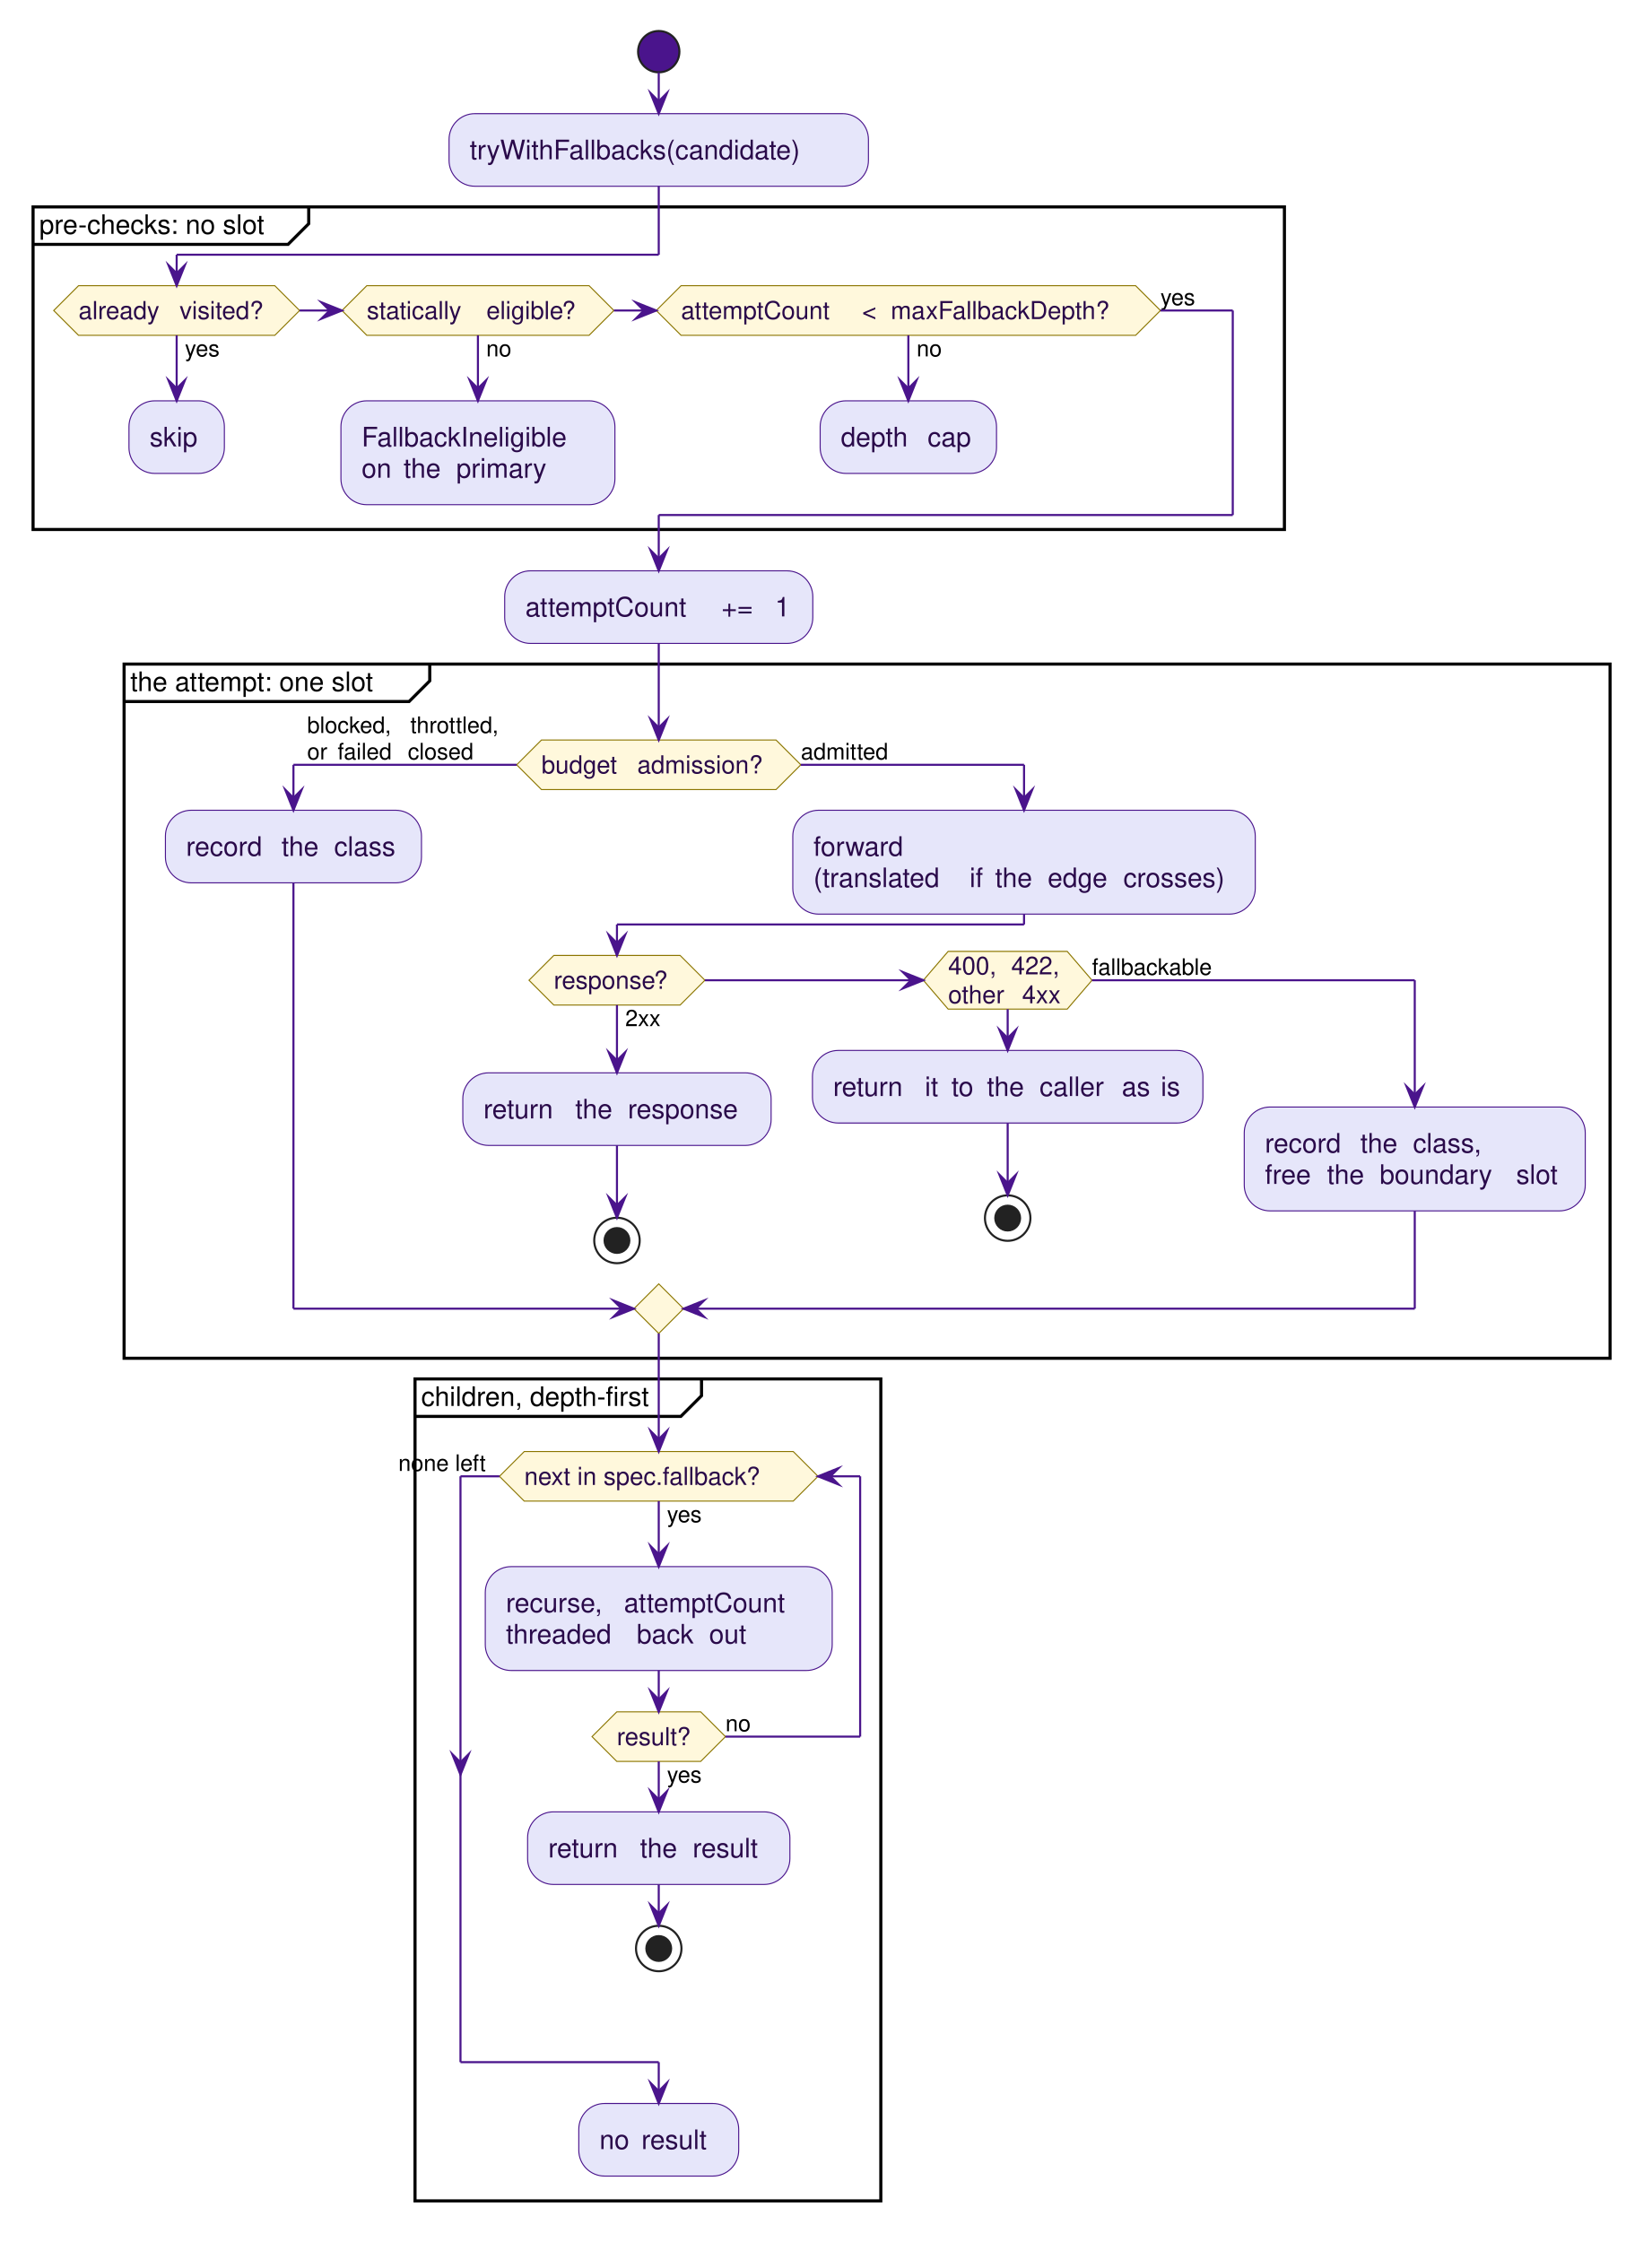
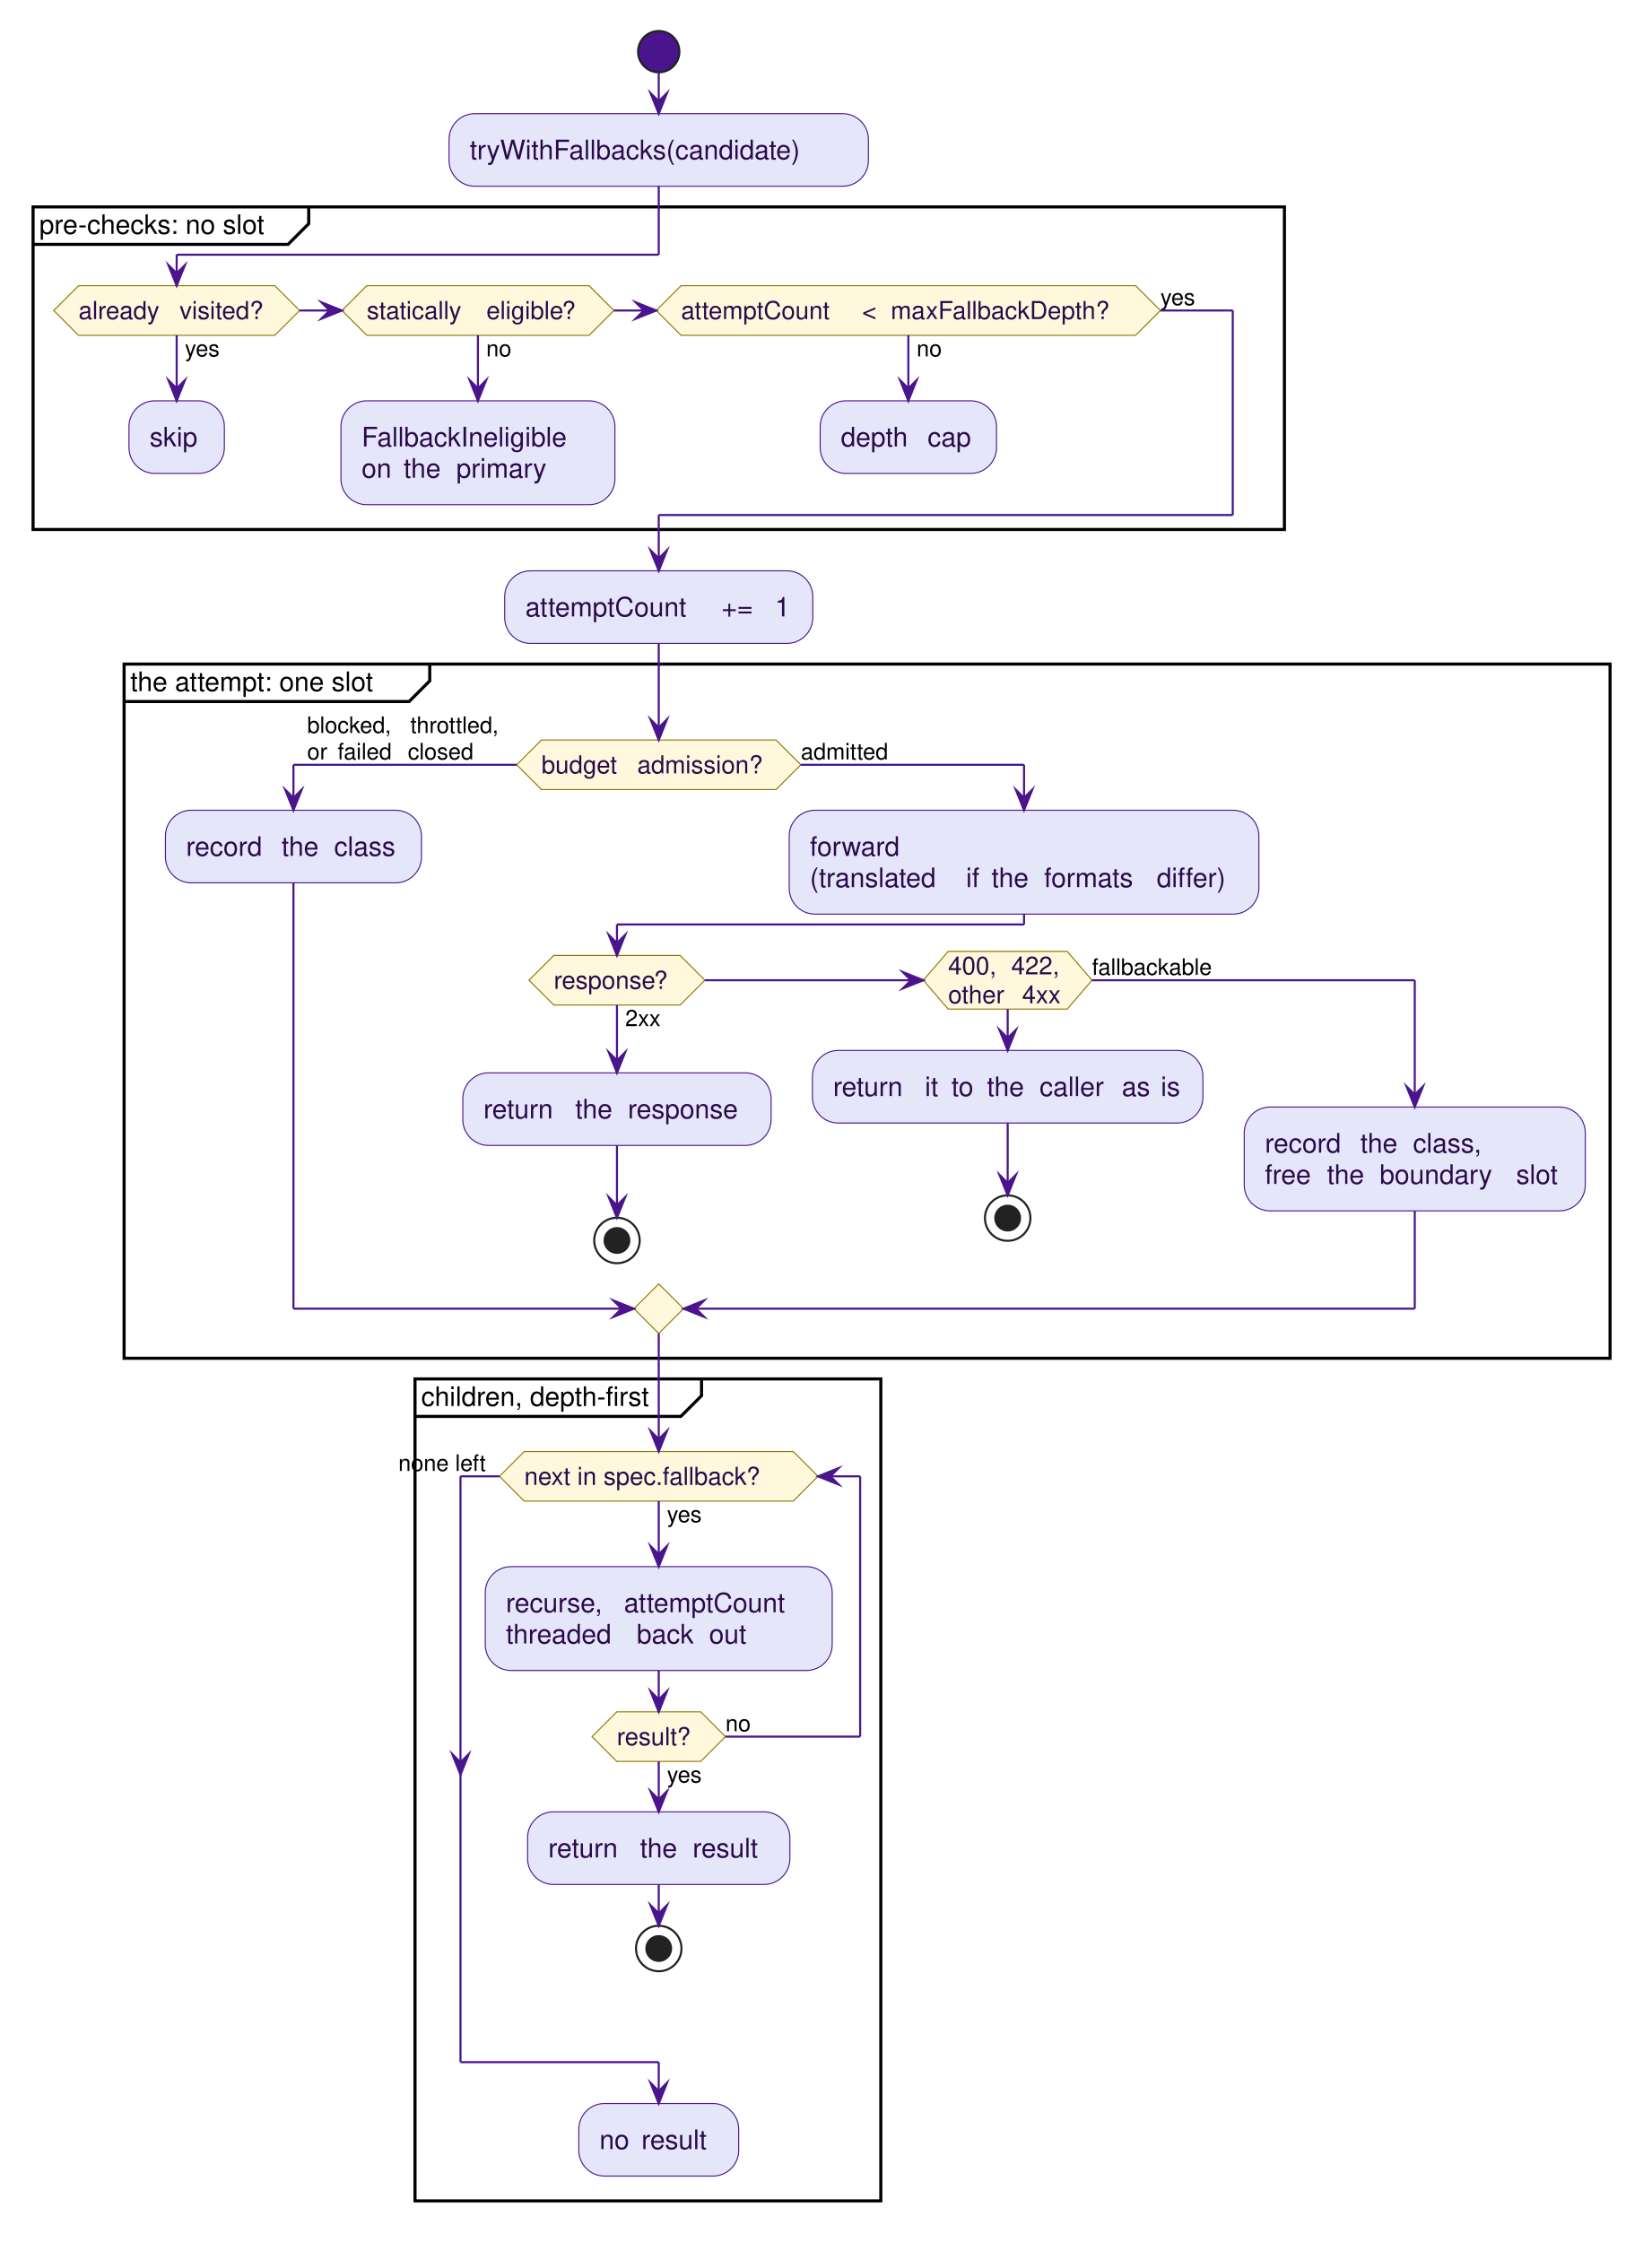
<svg xmlns="http://www.w3.org/2000/svg" contentStyleType="text/css" data-diagram-type="ACTIVITY" height="1085px" preserveAspectRatio="none" style="width:799px;height:1085px;" version="1.1" viewBox="0 0 799 1085" width="799px" zoomAndPan="magnify">
  <defs />
  <g>
    <ellipse cx="318.776" cy="25" fill="#4A148C" rx="10" ry="10" style="stroke:#222222;stroke-width:1;" />
    <rect fill="#E6E6FA" height="35.133" rx="12.5" ry="12.5" style="stroke:#4A148C;stroke-width:0.5;" width="202.946" x="217.304" y="55" />
    <text fill="#2A0A4A" font-family="Helvetica" font-size="13" lengthAdjust="spacing" textLength="182.946" x="227.304" y="77.067">tryWithFallbacks(candidate)</text>
    <rect fill="none" height="156.109" style="stroke:#000000;stroke-width:1.5;" width="605.553" x="16" y="100.133" />
    <path d="M149.392,100.133 L149.392,108.266 L139.392,118.266 L16,118.266" fill="none" style="stroke:#000000;stroke-width:1.5;" />
    <text fill="#000000" font-family="Helvetica" font-size="13" lengthAdjust="spacing" textLength="123.392" x="19" y="113.2">pre-checks: no slot</text>
    <polygon fill="#FFF8DC" points="38,138.266,132.986,138.266,144.986,150.266,132.986,162.266,38,162.266,26,150.266,38,138.266" style="stroke:#8B7500;stroke-width:0.5;stroke-linejoin:miter;stroke-miterlimit:10;" />
    <text fill="#000000" font-family="Helvetica" font-size="11" lengthAdjust="spacing" textLength="19.008" x="89.493" y="172.476">yes</text>
    <text fill="#2A0A4A" font-family="Helvetica" font-size="12" lengthAdjust="spacing" textLength="45.076" x="38" y="154.42">already</text>
    <text fill="#2A0A4A" font-family="Helvetica" font-size="12" lengthAdjust="spacing" textLength="3.814" x="83.076" y="154.42"> </text>
    <text fill="#2A0A4A" font-family="Helvetica" font-size="12" lengthAdjust="spacing" textLength="46.096" x="86.891" y="154.42">visited?</text>
    <rect fill="#E6E6FA" height="35.133" rx="12.5" ry="12.5" style="stroke:#4A148C;stroke-width:0.5;" width="46.165" x="62.411" y="193.976" />
    <text fill="#2A0A4A" font-family="Helvetica" font-size="13" lengthAdjust="spacing" textLength="26.165" x="72.411" y="216.043">skip</text>
    <polygon fill="#FFF8DC" points="177.482,138.266,285.072,138.266,297.072,150.266,285.072,162.266,177.482,162.266,165.482,150.266,177.482,138.266" style="stroke:#8B7500;stroke-width:0.5;stroke-linejoin:miter;stroke-miterlimit:10;" />
    <text fill="#000000" font-family="Helvetica" font-size="11" lengthAdjust="spacing" textLength="13.702" x="235.277" y="172.476">no</text>
    <text fill="#2A0A4A" font-family="Helvetica" font-size="12" lengthAdjust="spacing" textLength="54.07" x="177.482" y="154.42">statically</text>
    <text fill="#2A0A4A" font-family="Helvetica" font-size="12" lengthAdjust="spacing" textLength="3.814" x="231.553" y="154.42"> </text>
    <text fill="#2A0A4A" font-family="Helvetica" font-size="12" lengthAdjust="spacing" textLength="49.705" x="235.367" y="154.42">eligible?</text>
    <rect fill="#E6E6FA" height="50.266" rx="12.5" ry="12.5" style="stroke:#4A148C;stroke-width:0.5;" width="132.582" x="164.986" y="193.976" />
    <text fill="#2A0A4A" font-family="Helvetica" font-size="13" lengthAdjust="spacing" textLength="112.582" x="174.986" y="216.043">FallbackIneligible</text>
    <text fill="#2A0A4A" font-family="Helvetica" font-size="13" lengthAdjust="spacing" textLength="16.193" x="174.986" y="231.176">on</text>
    <text fill="#2A0A4A" font-family="Helvetica" font-size="13" lengthAdjust="spacing" textLength="4.132" x="191.179" y="231.176"> </text>
    <text fill="#2A0A4A" font-family="Helvetica" font-size="13" lengthAdjust="spacing" textLength="21.334" x="195.311" y="231.176">the</text>
    <text fill="#2A0A4A" font-family="Helvetica" font-size="13" lengthAdjust="spacing" textLength="4.132" x="216.646" y="231.176"> </text>
    <text fill="#2A0A4A" font-family="Helvetica" font-size="13" lengthAdjust="spacing" textLength="50.877" x="220.778" y="231.176">primary</text>
    <polygon fill="#FFF8DC" points="329.568,138.266,549.553,138.266,561.553,150.266,549.553,162.266,329.568,162.266,317.568,150.266,329.568,138.266" style="stroke:#8B7500;stroke-width:0.5;stroke-linejoin:miter;stroke-miterlimit:10;" />
    <text fill="#000000" font-family="Helvetica" font-size="11" lengthAdjust="spacing" textLength="13.702" x="443.56" y="172.476">no</text>
    <text fill="#2A0A4A" font-family="Helvetica" font-size="12" lengthAdjust="spacing" textLength="83.795" x="329.568" y="154.42">attemptCount</text>
    <text fill="#2A0A4A" font-family="Helvetica" font-size="12" lengthAdjust="spacing" textLength="3.814" x="413.363" y="154.42"> </text>
    <text fill="#2A0A4A" font-family="Helvetica" font-size="12" lengthAdjust="spacing" textLength="10.055" x="417.178" y="154.42">&lt;</text>
    <text fill="#2A0A4A" font-family="Helvetica" font-size="12" lengthAdjust="spacing" textLength="3.814" x="427.232" y="154.42"> </text>
    <text fill="#2A0A4A" font-family="Helvetica" font-size="12" lengthAdjust="spacing" textLength="118.506" x="431.047" y="154.42">maxFallbackDepth?</text>
    <text fill="#000000" font-family="Helvetica" font-size="11" lengthAdjust="spacing" textLength="19.008" x="561.553" y="147.671">yes</text>
    <rect fill="#E6E6FA" height="35.133" rx="12.5" ry="12.5" style="stroke:#4A148C;stroke-width:0.5;" width="85.336" x="396.892" y="193.976" />
    <text fill="#2A0A4A" font-family="Helvetica" font-size="13" lengthAdjust="spacing" textLength="37.838" x="406.892" y="216.043">depth</text>
    <text fill="#2A0A4A" font-family="Helvetica" font-size="13" lengthAdjust="spacing" textLength="4.132" x="444.731" y="216.043"> </text>
    <text fill="#2A0A4A" font-family="Helvetica" font-size="13" lengthAdjust="spacing" textLength="23.366" x="448.863" y="216.043">cap</text>
    <rect fill="#E6E6FA" height="35.133" rx="12.5" ry="12.5" style="stroke:#4A148C;stroke-width:0.5;" width="149.099" x="244.227" y="276.242" />
    <text fill="#2A0A4A" font-family="Helvetica" font-size="13" lengthAdjust="spacing" textLength="90.778" x="254.227" y="298.309">attemptCount</text>
    <text fill="#2A0A4A" font-family="Helvetica" font-size="13" lengthAdjust="spacing" textLength="4.132" x="345.005" y="298.309"> </text>
    <text fill="#2A0A4A" font-family="Helvetica" font-size="13" lengthAdjust="spacing" textLength="21.785" x="349.137" y="298.309">+=</text>
    <text fill="#2A0A4A" font-family="Helvetica" font-size="13" lengthAdjust="spacing" textLength="4.132" x="370.922" y="298.309"> </text>
    <text fill="#2A0A4A" font-family="Helvetica" font-size="13" lengthAdjust="spacing" textLength="8.271" x="375.055" y="298.309">1</text>
    <rect fill="none" height="335.945" style="stroke:#000000;stroke-width:1.5;" width="719.085" x="60.049" y="321.375" />
    <path d="M207.959,321.375 L207.959,329.507 L197.959,339.507 L60.049,339.507" fill="none" style="stroke:#000000;stroke-width:1.5;" />
    <text fill="#000000" font-family="Helvetica" font-size="13" lengthAdjust="spacing" textLength="137.909" x="63.049" y="334.441">the attempt: one slot</text>
    <polygon fill="#FFF8DC" points="262.022,358.117,375.53,358.117,387.53,370.117,375.53,382.117,262.022,382.117,250.023,370.117,262.022,358.117" style="stroke:#8B7500;stroke-width:0.5;stroke-linejoin:miter;stroke-miterlimit:10;" />
    <text fill="#2A0A4A" font-family="Helvetica" font-size="12" lengthAdjust="spacing" textLength="42.545" x="262.022" y="374.271">budget</text>
    <text fill="#2A0A4A" font-family="Helvetica" font-size="12" lengthAdjust="spacing" textLength="3.814" x="304.567" y="374.271"> </text>
    <text fill="#2A0A4A" font-family="Helvetica" font-size="12" lengthAdjust="spacing" textLength="67.148" x="308.382" y="374.271">admission?</text>
    <text fill="#000000" font-family="Helvetica" font-size="11" lengthAdjust="spacing" textLength="46.433" x="148.627" y="354.718">blocked,</text>
    <text fill="#000000" font-family="Helvetica" font-size="11" lengthAdjust="spacing" textLength="3.497" x="195.06" y="354.718"> </text>
    <text fill="#000000" font-family="Helvetica" font-size="11" lengthAdjust="spacing" textLength="51.466" x="198.557" y="354.718">throttled,</text>
    <text fill="#000000" font-family="Helvetica" font-size="11" lengthAdjust="spacing" textLength="11.252" x="148.627" y="367.522">or</text>
    <text fill="#000000" font-family="Helvetica" font-size="11" lengthAdjust="spacing" textLength="3.497" x="159.879" y="367.522"> </text>
    <text fill="#000000" font-family="Helvetica" font-size="11" lengthAdjust="spacing" textLength="30.476" x="163.376" y="367.522">failed</text>
    <text fill="#000000" font-family="Helvetica" font-size="11" lengthAdjust="spacing" textLength="3.497" x="193.852" y="367.522"> </text>
    <text fill="#000000" font-family="Helvetica" font-size="11" lengthAdjust="spacing" textLength="35.315" x="197.348" y="367.522">closed</text>
    <text fill="#000000" font-family="Helvetica" font-size="11" lengthAdjust="spacing" textLength="49.871" x="387.53" y="367.522">admitted</text>
    <rect fill="#E6E6FA" height="35.133" rx="12.5" ry="12.5" style="stroke:#4A148C;stroke-width:0.5;" width="123.911" x="80.049" y="392.117" />
    <text fill="#2A0A4A" font-family="Helvetica" font-size="13" lengthAdjust="spacing" textLength="42.041" x="90.049" y="414.184">record</text>
    <text fill="#2A0A4A" font-family="Helvetica" font-size="13" lengthAdjust="spacing" textLength="4.132" x="132.09" y="414.184"> </text>
    <text fill="#2A0A4A" font-family="Helvetica" font-size="13" lengthAdjust="spacing" textLength="21.334" x="136.222" y="414.184">the</text>
    <text fill="#2A0A4A" font-family="Helvetica" font-size="13" lengthAdjust="spacing" textLength="4.132" x="157.557" y="414.184"> </text>
    <text fill="#2A0A4A" font-family="Helvetica" font-size="13" lengthAdjust="spacing" textLength="32.272" x="161.689" y="414.184">class</text>
-     <rect fill="#E6E6FA" height="50.266" rx="12.5" ry="12.5" style="stroke:#4A148C;stroke-width:0.5;" width="223.804" x="383.646" y="392.117" />
-     <text fill="#2A0A4A" font-family="Helvetica" font-size="13" lengthAdjust="spacing" textLength="50.07" x="393.646" y="414.184">forward</text>
-     <text fill="#2A0A4A" font-family="Helvetica" font-size="13" lengthAdjust="spacing" textLength="71.418" x="393.646" y="429.316">(translated</text>
-     <text fill="#2A0A4A" font-family="Helvetica" font-size="13" lengthAdjust="spacing" textLength="4.132" x="465.063" y="429.316"> </text>
-     <text fill="#2A0A4A" font-family="Helvetica" font-size="13" lengthAdjust="spacing" textLength="8.188" x="469.195" y="429.316">if</text>
-     <text fill="#2A0A4A" font-family="Helvetica" font-size="13" lengthAdjust="spacing" textLength="4.132" x="477.384" y="429.316"> </text>
-     <text fill="#2A0A4A" font-family="Helvetica" font-size="13" lengthAdjust="spacing" textLength="21.334" x="481.516" y="429.316">the</text>
-     <text fill="#2A0A4A" font-family="Helvetica" font-size="13" lengthAdjust="spacing" textLength="4.132" x="502.851" y="429.316"> </text>
-     <text fill="#2A0A4A" font-family="Helvetica" font-size="13" lengthAdjust="spacing" textLength="32.5" x="506.983" y="429.316">edge</text>
-     <text fill="#2A0A4A" font-family="Helvetica" font-size="13" lengthAdjust="spacing" textLength="4.132" x="539.483" y="429.316"> </text>
-     <text fill="#2A0A4A" font-family="Helvetica" font-size="13" lengthAdjust="spacing" textLength="53.834" x="543.615" y="429.316">crosses)</text>
+     <rect fill="#E6E6FA" height="50.266" rx="12.5" ry="12.5" style="stroke:#4A148C;stroke-width:0.5;" width="227.276" x="381.909" y="392.117" />
+     <text fill="#2A0A4A" font-family="Helvetica" font-size="13" lengthAdjust="spacing" textLength="50.07" x="391.909" y="414.184">forward</text>
+     <text fill="#2A0A4A" font-family="Helvetica" font-size="13" lengthAdjust="spacing" textLength="71.418" x="391.909" y="429.316">(translated</text>
+     <text fill="#2A0A4A" font-family="Helvetica" font-size="13" lengthAdjust="spacing" textLength="4.132" x="463.327" y="429.316"> </text>
+     <text fill="#2A0A4A" font-family="Helvetica" font-size="13" lengthAdjust="spacing" textLength="8.188" x="467.459" y="429.316">if</text>
+     <text fill="#2A0A4A" font-family="Helvetica" font-size="13" lengthAdjust="spacing" textLength="4.132" x="475.648" y="429.316"> </text>
+     <text fill="#2A0A4A" font-family="Helvetica" font-size="13" lengthAdjust="spacing" textLength="21.334" x="479.78" y="429.316">the</text>
+     <text fill="#2A0A4A" font-family="Helvetica" font-size="13" lengthAdjust="spacing" textLength="4.132" x="501.115" y="429.316"> </text>
+     <text fill="#2A0A4A" font-family="Helvetica" font-size="13" lengthAdjust="spacing" textLength="50.375" x="505.247" y="429.316">formats</text>
+     <text fill="#2A0A4A" font-family="Helvetica" font-size="13" lengthAdjust="spacing" textLength="4.132" x="555.622" y="429.316"> </text>
+     <text fill="#2A0A4A" font-family="Helvetica" font-size="13" lengthAdjust="spacing" textLength="39.432" x="559.754" y="429.316">differ)</text>
    <polygon fill="#FFF8DC" points="267.989,462.382,329.126,462.382,341.126,474.382,329.126,486.382,267.989,486.382,255.989,474.382,267.989,462.382" style="stroke:#8B7500;stroke-width:0.5;stroke-linejoin:miter;stroke-miterlimit:10;" />
    <text fill="#000000" font-family="Helvetica" font-size="11" lengthAdjust="spacing" textLength="20.018" x="302.558" y="496.593">2xx</text>
    <text fill="#2A0A4A" font-family="Helvetica" font-size="12" lengthAdjust="spacing" textLength="61.137" x="267.989" y="478.537">response?</text>
    <rect fill="#E6E6FA" height="35.133" rx="12.5" ry="12.5" style="stroke:#4A148C;stroke-width:0.5;" width="149.194" x="223.961" y="519.187" />
    <text fill="#2A0A4A" font-family="Helvetica" font-size="13" lengthAdjust="spacing" textLength="40.263" x="233.961" y="541.254">return</text>
    <text fill="#2A0A4A" font-family="Helvetica" font-size="13" lengthAdjust="spacing" textLength="4.132" x="274.224" y="541.254"> </text>
    <text fill="#2A0A4A" font-family="Helvetica" font-size="13" lengthAdjust="spacing" textLength="21.334" x="278.356" y="541.254">the</text>
    <text fill="#2A0A4A" font-family="Helvetica" font-size="13" lengthAdjust="spacing" textLength="4.132" x="299.691" y="541.254"> </text>
    <text fill="#2A0A4A" font-family="Helvetica" font-size="13" lengthAdjust="spacing" textLength="59.331" x="303.823" y="541.254">response</text>
    <ellipse cx="298.558" cy="600.32" fill="none" rx="11" ry="11" style="stroke:#222222;stroke-width:1;" />
    <ellipse cx="298.558" cy="600.32" fill="#222222" rx="6" ry="6" style="stroke:#222222;stroke-width:1;" />
    <polygon fill="#FFF8DC" points="458.822,460.414,516.443,460.414,528.443,474.382,516.443,488.351,458.822,488.351,446.822,474.382,458.822,460.414" style="stroke:#8B7500;stroke-width:0.5;stroke-linejoin:miter;stroke-miterlimit:10;" />
    <text fill="#2A0A4A" font-family="Helvetica" font-size="12" lengthAdjust="spacing" textLength="26.719" x="458.822" y="471.552">400,</text>
    <text fill="#2A0A4A" font-family="Helvetica" font-size="12" lengthAdjust="spacing" textLength="3.814" x="485.54" y="471.552"> </text>
    <text fill="#2A0A4A" font-family="Helvetica" font-size="12" lengthAdjust="spacing" textLength="26.719" x="489.355" y="471.552">422,</text>
    <text fill="#2A0A4A" font-family="Helvetica" font-size="12" lengthAdjust="spacing" textLength="31.969" x="458.822" y="485.521">other</text>
    <text fill="#2A0A4A" font-family="Helvetica" font-size="12" lengthAdjust="spacing" textLength="3.814" x="490.79" y="485.521"> </text>
    <text fill="#2A0A4A" font-family="Helvetica" font-size="12" lengthAdjust="spacing" textLength="21.838" x="494.605" y="485.521">4xx</text>
    <text fill="#000000" font-family="Helvetica" font-size="11" lengthAdjust="spacing" textLength="66.414" x="528.443" y="471.788">fallbackable</text>
    <rect fill="#E6E6FA" height="35.133" rx="12.5" ry="12.5" style="stroke:#4A148C;stroke-width:0.5;" width="188.956" x="393.154" y="508.351" />
    <text fill="#2A0A4A" font-family="Helvetica" font-size="13" lengthAdjust="spacing" textLength="40.263" x="403.154" y="530.418">return</text>
    <text fill="#2A0A4A" font-family="Helvetica" font-size="13" lengthAdjust="spacing" textLength="4.132" x="443.418" y="530.418"> </text>
    <text fill="#2A0A4A" font-family="Helvetica" font-size="13" lengthAdjust="spacing" textLength="8.709" x="447.55" y="530.418">it</text>
    <text fill="#2A0A4A" font-family="Helvetica" font-size="13" lengthAdjust="spacing" textLength="4.132" x="456.259" y="530.418"> </text>
    <text fill="#2A0A4A" font-family="Helvetica" font-size="13" lengthAdjust="spacing" textLength="13.051" x="460.391" y="530.418">to</text>
    <text fill="#2A0A4A" font-family="Helvetica" font-size="13" lengthAdjust="spacing" textLength="4.132" x="473.442" y="530.418"> </text>
    <text fill="#2A0A4A" font-family="Helvetica" font-size="13" lengthAdjust="spacing" textLength="21.334" x="477.574" y="530.418">the</text>
    <text fill="#2A0A4A" font-family="Helvetica" font-size="13" lengthAdjust="spacing" textLength="4.132" x="498.909" y="530.418"> </text>
    <text fill="#2A0A4A" font-family="Helvetica" font-size="13" lengthAdjust="spacing" textLength="35.68" x="503.041" y="530.418">caller</text>
    <text fill="#2A0A4A" font-family="Helvetica" font-size="13" lengthAdjust="spacing" textLength="4.132" x="538.721" y="530.418"> </text>
    <text fill="#2A0A4A" font-family="Helvetica" font-size="13" lengthAdjust="spacing" textLength="14.739" x="542.854" y="530.418">as</text>
    <text fill="#2A0A4A" font-family="Helvetica" font-size="13" lengthAdjust="spacing" textLength="4.132" x="557.593" y="530.418"> </text>
    <text fill="#2A0A4A" font-family="Helvetica" font-size="13" lengthAdjust="spacing" textLength="10.385" x="561.725" y="530.418">is</text>
    <ellipse cx="487.632" cy="589.484" fill="none" rx="11" ry="11" style="stroke:#222222;stroke-width:1;" />
    <ellipse cx="487.632" cy="589.484" fill="#222222" rx="6" ry="6" style="stroke:#222222;stroke-width:1;" />
    <rect fill="#E6E6FA" height="50.266" rx="12.5" ry="12.5" style="stroke:#4A148C;stroke-width:0.5;" width="165.025" x="602.11" y="535.734" />
    <text fill="#2A0A4A" font-family="Helvetica" font-size="13" lengthAdjust="spacing" textLength="42.041" x="612.11" y="557.801">record</text>
    <text fill="#2A0A4A" font-family="Helvetica" font-size="13" lengthAdjust="spacing" textLength="4.132" x="654.15" y="557.801"> </text>
    <text fill="#2A0A4A" font-family="Helvetica" font-size="13" lengthAdjust="spacing" textLength="21.334" x="658.283" y="557.801">the</text>
    <text fill="#2A0A4A" font-family="Helvetica" font-size="13" lengthAdjust="spacing" textLength="4.132" x="679.617" y="557.801"> </text>
    <text fill="#2A0A4A" font-family="Helvetica" font-size="13" lengthAdjust="spacing" textLength="36.404" x="683.75" y="557.801">class,</text>
    <text fill="#2A0A4A" font-family="Helvetica" font-size="13" lengthAdjust="spacing" textLength="25.918" x="612.11" y="572.934">free</text>
    <text fill="#2A0A4A" font-family="Helvetica" font-size="13" lengthAdjust="spacing" textLength="4.132" x="638.028" y="572.934"> </text>
    <text fill="#2A0A4A" font-family="Helvetica" font-size="13" lengthAdjust="spacing" textLength="21.334" x="642.16" y="572.934">the</text>
    <text fill="#2A0A4A" font-family="Helvetica" font-size="13" lengthAdjust="spacing" textLength="4.132" x="663.494" y="572.934"> </text>
    <text fill="#2A0A4A" font-family="Helvetica" font-size="13" lengthAdjust="spacing" textLength="61.94" x="667.627" y="572.934">boundary</text>
    <text fill="#2A0A4A" font-family="Helvetica" font-size="13" lengthAdjust="spacing" textLength="4.132" x="729.567" y="572.934"> </text>
    <text fill="#2A0A4A" font-family="Helvetica" font-size="13" lengthAdjust="spacing" textLength="23.436" x="733.699" y="572.934">slot</text>
    <polygon fill="#FFF8DC" points="318.776,621.32,330.776,633.32,318.776,645.32,306.776,633.32,318.776,621.32" style="stroke:#8B7500;stroke-width:0.5;stroke-linejoin:miter;stroke-miterlimit:10;" />
    <rect fill="none" height="397.777" style="stroke:#000000;stroke-width:1.5;" width="225.407" x="200.833" y="667.32" />
    <path d="M339.474,667.32 L339.474,675.453 L329.474,685.453 L200.833,685.453" fill="none" style="stroke:#000000;stroke-width:1.5;" />
    <text fill="#000000" font-family="Helvetica" font-size="13" lengthAdjust="spacing" textLength="128.642" x="203.833" y="680.387">children, depth-first</text>
    <rect fill="#E6E6FA" height="50.266" rx="12.5" ry="12.5" style="stroke:#4A148C;stroke-width:0.5;" width="167.888" x="234.833" y="758.163" />
    <text fill="#2A0A4A" font-family="Helvetica" font-size="13" lengthAdjust="spacing" textLength="52.977" x="244.833" y="780.23">recurse,</text>
    <text fill="#2A0A4A" font-family="Helvetica" font-size="13" lengthAdjust="spacing" textLength="4.132" x="297.81" y="780.23"> </text>
    <text fill="#2A0A4A" font-family="Helvetica" font-size="13" lengthAdjust="spacing" textLength="90.778" x="301.942" y="780.23">attemptCount</text>
    <text fill="#2A0A4A" font-family="Helvetica" font-size="13" lengthAdjust="spacing" textLength="59.148" x="244.833" y="795.363">threaded</text>
    <text fill="#2A0A4A" font-family="Helvetica" font-size="13" lengthAdjust="spacing" textLength="4.132" x="303.98" y="795.363"> </text>
    <text fill="#2A0A4A" font-family="Helvetica" font-size="13" lengthAdjust="spacing" textLength="30.894" x="308.112" y="795.363">back</text>
    <text fill="#2A0A4A" font-family="Helvetica" font-size="13" lengthAdjust="spacing" textLength="4.132" x="339.006" y="795.363"> </text>
    <text fill="#2A0A4A" font-family="Helvetica" font-size="13" lengthAdjust="spacing" textLength="21.29" x="343.139" y="795.363">out</text>
    <rect fill="#E6E6FA" height="35.133" rx="12.5" ry="12.5" style="stroke:#4A148C;stroke-width:0.5;" width="126.926" x="255.313" y="876.831" />
    <text fill="#2A0A4A" font-family="Helvetica" font-size="13" lengthAdjust="spacing" textLength="40.263" x="265.313" y="898.898">return</text>
    <text fill="#2A0A4A" font-family="Helvetica" font-size="13" lengthAdjust="spacing" textLength="4.132" x="305.576" y="898.898"> </text>
    <text fill="#2A0A4A" font-family="Helvetica" font-size="13" lengthAdjust="spacing" textLength="21.334" x="309.709" y="898.898">the</text>
    <text fill="#2A0A4A" font-family="Helvetica" font-size="13" lengthAdjust="spacing" textLength="4.132" x="331.043" y="898.898"> </text>
    <text fill="#2A0A4A" font-family="Helvetica" font-size="13" lengthAdjust="spacing" textLength="37.064" x="335.175" y="898.898">result</text>
    <ellipse cx="318.776" cy="942.964" fill="none" rx="11" ry="11" style="stroke:#222222;stroke-width:1;" />
    <ellipse cx="318.776" cy="942.964" fill="#222222" rx="6" ry="6" style="stroke:#222222;stroke-width:1;" />
    <polygon fill="#FFF8DC" points="298.485,828.429,339.067,828.429,351.067,840.429,339.067,852.429,298.485,852.429,286.485,840.429,298.485,828.429" style="stroke:#8B7500;stroke-width:0.5;stroke-linejoin:miter;stroke-miterlimit:10;" />
    <text fill="#000000" font-family="Helvetica" font-size="11" lengthAdjust="spacing" textLength="19.008" x="322.776" y="862.639">yes</text>
    <text fill="#2A0A4A" font-family="Helvetica" font-size="12" lengthAdjust="spacing" textLength="40.582" x="298.485" y="844.583">result?</text>
    <text fill="#000000" font-family="Helvetica" font-size="11" lengthAdjust="spacing" textLength="13.702" x="351.067" y="837.835">no</text>
    <polygon fill="#FFF8DC" points="253.696,702.453,383.856,702.453,395.856,714.453,383.856,726.453,253.696,726.453,241.696,714.453,253.696,702.453" style="stroke:#8B7500;stroke-width:0.5;stroke-linejoin:miter;stroke-miterlimit:10;" />
    <text fill="#000000" font-family="Helvetica" font-size="11" lengthAdjust="spacing" textLength="19.008" x="322.776" y="736.663">yes</text>
    <text fill="#2A0A4A" font-family="Helvetica" font-size="12" lengthAdjust="spacing" textLength="130.16" x="253.696" y="718.607">next in spec.fallback?</text>
    <text fill="#000000" font-family="Helvetica" font-size="11" lengthAdjust="spacing" textLength="48.947" x="192.75" y="711.858">none left</text>
    <rect fill="#E6E6FA" height="35.133" rx="12.5" ry="12.5" style="stroke:#4A148C;stroke-width:0.5;" width="77.389" x="280.082" y="1017.964" />
    <text fill="#2A0A4A" font-family="Helvetica" font-size="13" lengthAdjust="spacing" textLength="16.193" x="290.082" y="1040.031">no</text>
    <text fill="#2A0A4A" font-family="Helvetica" font-size="13" lengthAdjust="spacing" textLength="4.132" x="306.275" y="1040.031"> </text>
    <text fill="#2A0A4A" font-family="Helvetica" font-size="13" lengthAdjust="spacing" textLength="37.064" x="310.407" y="1040.031">result</text>
    <line style="stroke:#4A148C;stroke-width:1;" x1="318.776" x2="318.776" y1="35" y2="55" />
    <polygon fill="#4A148C" points="314.776,45,318.776,55,322.776,45,318.776,49" style="stroke:#4A148C;stroke-width:1;stroke-linejoin:miter;stroke-miterlimit:10;" />
    <line style="stroke:#4A148C;stroke-width:1;" x1="85.493" x2="85.493" y1="162.266" y2="193.976" />
    <polygon fill="#4A148C" points="81.493,183.976,85.493,193.976,89.493,183.976,85.493,187.976" style="stroke:#4A148C;stroke-width:1;stroke-linejoin:miter;stroke-miterlimit:10;" />
    <line style="stroke:#4A148C;stroke-width:1;" x1="231.277" x2="231.277" y1="162.266" y2="193.976" />
    <polygon fill="#4A148C" points="227.277,183.976,231.277,193.976,235.277,183.976,231.277,187.976" style="stroke:#4A148C;stroke-width:1;stroke-linejoin:miter;stroke-miterlimit:10;" />
    <line style="stroke:#4A148C;stroke-width:1;" x1="439.56" x2="439.56" y1="162.266" y2="193.976" />
    <polygon fill="#4A148C" points="435.56,183.976,439.56,193.976,443.56,183.976,439.56,187.976" style="stroke:#4A148C;stroke-width:1;stroke-linejoin:miter;stroke-miterlimit:10;" />
    <line style="stroke:#4A148C;stroke-width:1;" x1="144.986" x2="165.482" y1="150.266" y2="150.266" />
    <polygon fill="#4A148C" points="155.482,146.266,165.482,150.266,155.482,154.266,159.482,150.266" style="stroke:#4A148C;stroke-width:1;stroke-linejoin:miter;stroke-miterlimit:10;" />
    <line style="stroke:#4A148C;stroke-width:1;" x1="297.072" x2="317.568" y1="150.266" y2="150.266" />
    <polygon fill="#4A148C" points="307.568,146.266,317.568,150.266,307.568,154.266,311.568,150.266" style="stroke:#4A148C;stroke-width:1;stroke-linejoin:miter;stroke-miterlimit:10;" />
    <line style="stroke:#4A148C;stroke-width:1;" x1="318.776" x2="318.776" y1="90.133" y2="123.266" />
    <line style="stroke:#4A148C;stroke-width:1;" x1="318.776" x2="85.493" y1="123.266" y2="123.266" />
    <line style="stroke:#4A148C;stroke-width:1;" x1="85.493" x2="85.493" y1="123.266" y2="138.266" />
    <polygon fill="#4A148C" points="81.493,128.266,85.493,138.266,89.493,128.266,85.493,132.266" style="stroke:#4A148C;stroke-width:1;stroke-linejoin:miter;stroke-miterlimit:10;" />
    <line style="stroke:#4A148C;stroke-width:1;" x1="561.553" x2="596.553" y1="150.266" y2="150.266" />
    <line style="stroke:#4A148C;stroke-width:1;" x1="596.553" x2="596.553" y1="150.266" y2="249.242" />
    <line style="stroke:#4A148C;stroke-width:1;" x1="596.553" x2="318.776" y1="249.242" y2="249.242" />
    <line style="stroke:#4A148C;stroke-width:1;" x1="318.776" x2="318.776" y1="249.242" y2="276.242" />
    <polygon fill="#4A148C" points="314.776,266.242,318.776,276.242,322.776,266.242,318.776,270.242" style="stroke:#4A148C;stroke-width:1;stroke-linejoin:miter;stroke-miterlimit:10;" />
    <line style="stroke:#4A148C;stroke-width:1;" x1="298.558" x2="298.558" y1="554.32" y2="589.32" />
    <polygon fill="#4A148C" points="294.558,579.32,298.558,589.32,302.558,579.32,298.558,583.32" style="stroke:#4A148C;stroke-width:1;stroke-linejoin:miter;stroke-miterlimit:10;" />
    <line style="stroke:#4A148C;stroke-width:1;" x1="487.632" x2="487.632" y1="543.484" y2="578.484" />
    <polygon fill="#4A148C" points="483.632,568.484,487.632,578.484,491.632,568.484,487.632,572.484" style="stroke:#4A148C;stroke-width:1;stroke-linejoin:miter;stroke-miterlimit:10;" />
    <line style="stroke:#4A148C;stroke-width:1;" x1="298.558" x2="298.558" y1="486.382" y2="519.187" />
    <polygon fill="#4A148C" points="294.558,509.187,298.558,519.187,302.558,509.187,298.558,513.187" style="stroke:#4A148C;stroke-width:1;stroke-linejoin:miter;stroke-miterlimit:10;" />
    <line style="stroke:#4A148C;stroke-width:1;" x1="487.632" x2="487.632" y1="488.351" y2="508.351" />
    <polygon fill="#4A148C" points="483.632,498.351,487.632,508.351,491.632,498.351,487.632,502.351" style="stroke:#4A148C;stroke-width:1;stroke-linejoin:miter;stroke-miterlimit:10;" />
    <line style="stroke:#4A148C;stroke-width:1;" x1="341.126" x2="446.822" y1="474.382" y2="474.382" />
    <polygon fill="#4A148C" points="436.822,470.382,446.822,474.382,436.822,478.382,440.822,474.382" style="stroke:#4A148C;stroke-width:1;stroke-linejoin:miter;stroke-miterlimit:10;" />
    <line style="stroke:#4A148C;stroke-width:1;" x1="495.548" x2="495.548" y1="442.382" y2="447.382" />
    <line style="stroke:#4A148C;stroke-width:1;" x1="495.548" x2="298.558" y1="447.382" y2="447.382" />
    <line style="stroke:#4A148C;stroke-width:1;" x1="298.558" x2="298.558" y1="447.382" y2="462.382" />
    <polygon fill="#4A148C" points="294.558,452.382,298.558,462.382,302.558,452.382,298.558,456.382" style="stroke:#4A148C;stroke-width:1;stroke-linejoin:miter;stroke-miterlimit:10;" />
    <line style="stroke:#4A148C;stroke-width:1;" x1="528.443" x2="684.622" y1="474.382" y2="474.382" />
    <line style="stroke:#4A148C;stroke-width:1;" x1="684.622" x2="684.622" y1="474.382" y2="535.734" />
    <polygon fill="#4A148C" points="680.622,525.734,684.622,535.734,688.622,525.734,684.622,529.734" style="stroke:#4A148C;stroke-width:1;stroke-linejoin:miter;stroke-miterlimit:10;" />
    <line style="stroke:#4A148C;stroke-width:1;" x1="684.622" x2="684.622" y1="586" y2="633.32" />
    <line style="stroke:#4A148C;stroke-width:1;" x1="684.622" x2="330.776" y1="633.32" y2="633.32" />
    <polygon fill="#4A148C" points="340.776,629.32,330.776,633.32,340.776,637.32,336.776,633.32" style="stroke:#4A148C;stroke-width:1;stroke-linejoin:miter;stroke-miterlimit:10;" />
    <line style="stroke:#4A148C;stroke-width:1;" x1="250.023" x2="142.005" y1="370.117" y2="370.117" />
    <line style="stroke:#4A148C;stroke-width:1;" x1="142.005" x2="142.005" y1="370.117" y2="392.117" />
    <polygon fill="#4A148C" points="138.005,382.117,142.005,392.117,146.005,382.117,142.005,386.117" style="stroke:#4A148C;stroke-width:1;stroke-linejoin:miter;stroke-miterlimit:10;" />
    <line style="stroke:#4A148C;stroke-width:1;" x1="387.53" x2="495.548" y1="370.117" y2="370.117" />
    <line style="stroke:#4A148C;stroke-width:1;" x1="495.548" x2="495.548" y1="370.117" y2="392.117" />
    <polygon fill="#4A148C" points="491.548,382.117,495.548,392.117,499.548,382.117,495.548,386.117" style="stroke:#4A148C;stroke-width:1;stroke-linejoin:miter;stroke-miterlimit:10;" />
    <line style="stroke:#4A148C;stroke-width:1;" x1="142.005" x2="142.005" y1="427.25" y2="633.32" />
    <line style="stroke:#4A148C;stroke-width:1;" x1="142.005" x2="306.776" y1="633.32" y2="633.32" />
    <polygon fill="#4A148C" points="296.776,629.32,306.776,633.32,296.776,637.32,300.776,633.32" style="stroke:#4A148C;stroke-width:1;stroke-linejoin:miter;stroke-miterlimit:10;" />
    <line style="stroke:#4A148C;stroke-width:1;" x1="318.776" x2="318.776" y1="311.375" y2="358.117" />
    <polygon fill="#4A148C" points="314.776,348.117,318.776,358.117,322.776,348.117,318.776,352.117" style="stroke:#4A148C;stroke-width:1;stroke-linejoin:miter;stroke-miterlimit:10;" />
    <line style="stroke:#4A148C;stroke-width:1;" x1="318.776" x2="318.776" y1="911.964" y2="931.964" />
    <polygon fill="#4A148C" points="314.776,921.964,318.776,931.964,322.776,921.964,318.776,925.964" style="stroke:#4A148C;stroke-width:1;stroke-linejoin:miter;stroke-miterlimit:10;" />
    <line style="stroke:#4A148C;stroke-width:1;" x1="318.776" x2="318.776" y1="852.429" y2="876.831" />
    <polygon fill="#4A148C" points="314.776,866.831,318.776,876.831,322.776,866.831,318.776,870.831" style="stroke:#4A148C;stroke-width:1;stroke-linejoin:miter;stroke-miterlimit:10;" />
    <line style="stroke:#4A148C;stroke-width:1;" x1="351.067" x2="416.24" y1="840.429" y2="840.429" />
    <line style="stroke:#4A148C;stroke-width:1;" x1="416.24" x2="416.24" y1="714.453" y2="840.429" />
    <line style="stroke:#4A148C;stroke-width:1;" x1="416.24" x2="395.856" y1="714.453" y2="714.453" />
    <polygon fill="#4A148C" points="405.856,710.453,395.856,714.453,405.856,718.453,401.856,714.453" style="stroke:#4A148C;stroke-width:1;stroke-linejoin:miter;stroke-miterlimit:10;" />
    <line style="stroke:#4A148C;stroke-width:1;" x1="318.776" x2="318.776" y1="808.429" y2="828.429" />
    <polygon fill="#4A148C" points="314.776,818.429,318.776,828.429,322.776,818.429,318.776,822.429" style="stroke:#4A148C;stroke-width:1;stroke-linejoin:miter;stroke-miterlimit:10;" />
    <line style="stroke:#4A148C;stroke-width:1;" x1="318.776" x2="318.776" y1="726.453" y2="758.163" />
    <polygon fill="#4A148C" points="314.776,748.163,318.776,758.163,322.776,748.163,318.776,752.163" style="stroke:#4A148C;stroke-width:1;stroke-linejoin:miter;stroke-miterlimit:10;" />
    <line style="stroke:#4A148C;stroke-width:1;" x1="241.696" x2="222.833" y1="714.453" y2="714.453" />
    <polygon fill="#4A148C" points="218.833,848.862,222.833,858.862,226.833,848.862,222.833,852.862" style="stroke:#4A148C;stroke-width:1;stroke-linejoin:miter;stroke-miterlimit:10;" />
    <line style="stroke:#4A148C;stroke-width:1;" x1="222.833" x2="222.833" y1="714.453" y2="997.964" />
    <line style="stroke:#4A148C;stroke-width:1;" x1="222.833" x2="318.776" y1="997.964" y2="997.964" />
    <line style="stroke:#4A148C;stroke-width:1;" x1="318.776" x2="318.776" y1="997.964" y2="1017.964" />
    <polygon fill="#4A148C" points="314.776,1007.964,318.776,1017.964,322.776,1007.964,318.776,1011.964" style="stroke:#4A148C;stroke-width:1;stroke-linejoin:miter;stroke-miterlimit:10;" />
    <line style="stroke:#4A148C;stroke-width:1;" x1="318.776" x2="318.776" y1="645.32" y2="702.453" />
    <polygon fill="#4A148C" points="314.776,692.453,318.776,702.453,322.776,692.453,318.776,696.453" style="stroke:#4A148C;stroke-width:1;stroke-linejoin:miter;stroke-miterlimit:10;" />
  </g>
</svg>
